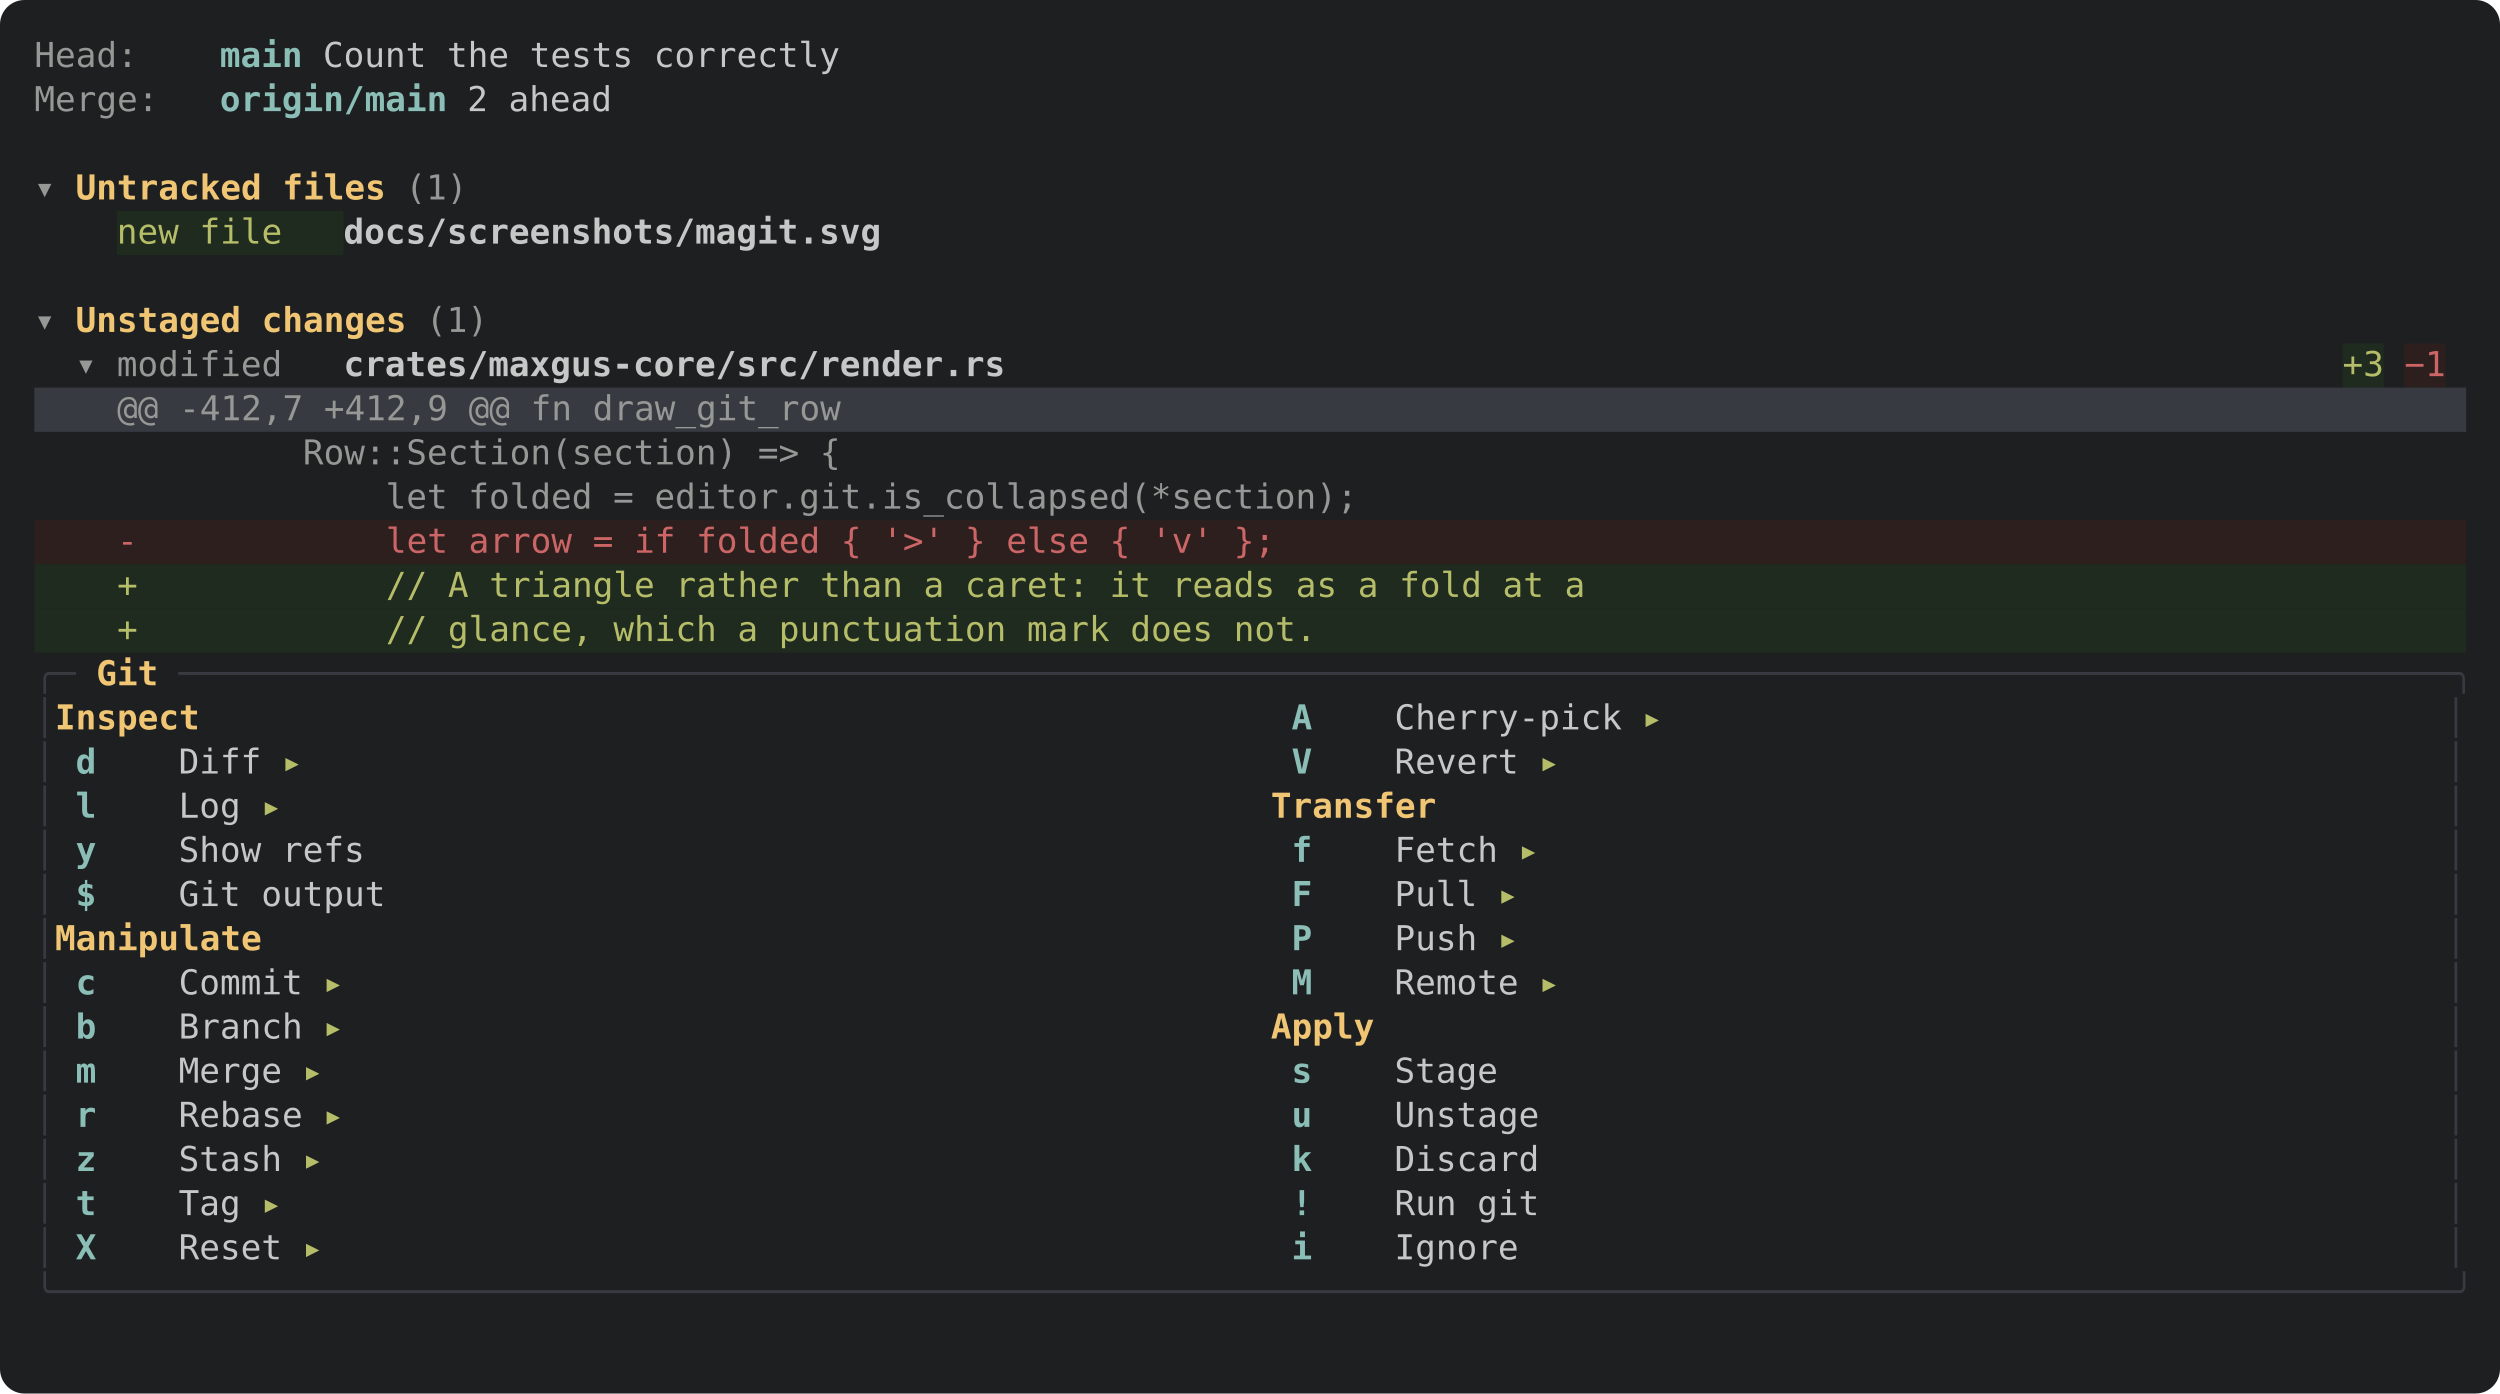
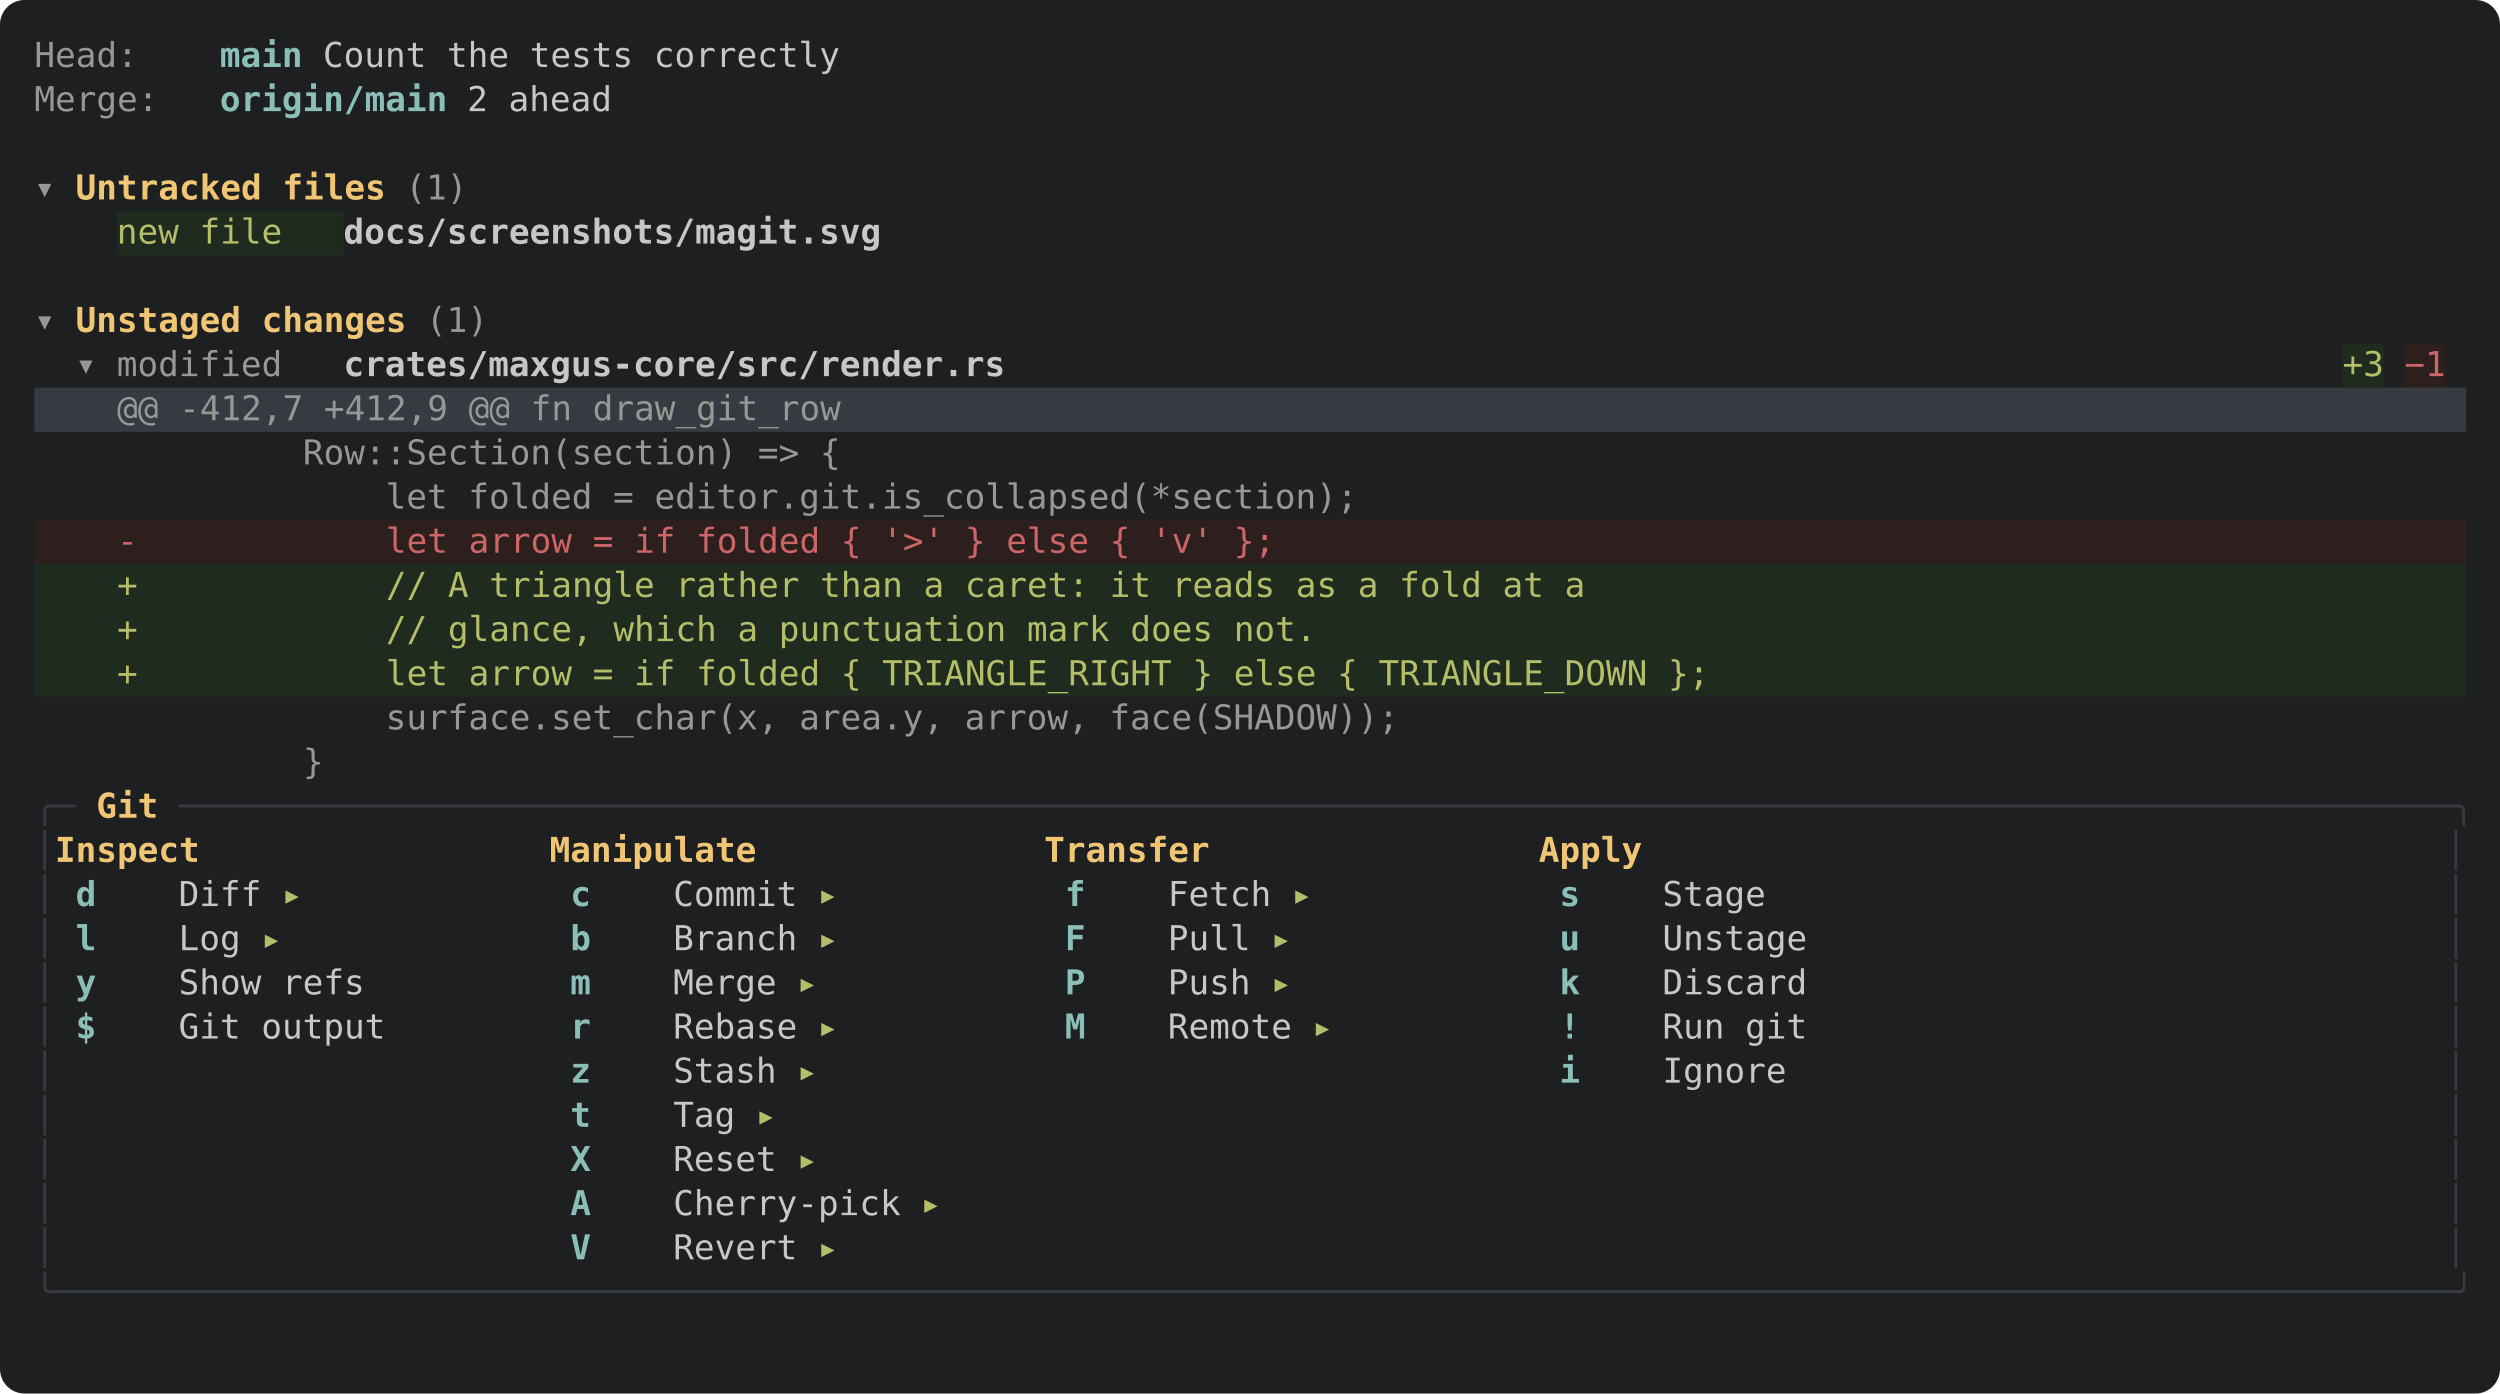
<svg xmlns="http://www.w3.org/2000/svg" width="1019" height="568" viewBox="0 0 1019 568" font-family="ui-monospace, SFMono-Regular, 'SF Mono', Menlo, Consolas, 'DejaVu Sans Mono', monospace" font-size="14" role="img" aria-label="maxgus">
  <rect width="1019" height="568" rx="10" fill="#1d1f21" />
  <rect x="47.6" y="86.0" width="92.4" height="18" fill="#1f2b1f" />
  <rect x="954.8" y="140.0" width="16.8" height="18" fill="#1f2b1f" />
  <rect x="980.0" y="140.0" width="16.8" height="18" fill="#2e1f1f" />
  <rect x="14.0" y="158.0" width="991.2" height="18" fill="#373b41" />
  <rect x="14.0" y="212.0" width="991.2" height="18" fill="#2e1f1f" />
  <rect x="14.0" y="230.0" width="991.2" height="18" fill="#1f2b1f" />
  <rect x="14.0" y="248.0" width="991.2" height="18" fill="#1f2b1f" />
+   <rect x="14.0" y="266.0" width="991.2" height="18" fill="#1f2b1f" />
  <text x="14.0" y="27.3" fill="#969896" textLength="42.0" lengthAdjust="spacing" xml:space="preserve">Head:</text>
  <text x="89.6" y="27.3" fill="#8abeb7" font-weight="bold" textLength="33.6" lengthAdjust="spacing" xml:space="preserve">main</text>
  <text x="123.2" y="27.3" fill="#c5c8c6" textLength="882.0" lengthAdjust="spacing" xml:space="preserve"> Count the tests correctly                                                                               </text>
  <text x="14.0" y="45.3" fill="#969896" textLength="50.4" lengthAdjust="spacing" xml:space="preserve">Merge:</text>
  <text x="89.6" y="45.3" fill="#8abeb7" font-weight="bold" textLength="92.4" lengthAdjust="spacing" xml:space="preserve">origin/main</text>
  <text x="182.0" y="45.3" fill="#c5c8c6" textLength="823.2" lengthAdjust="spacing" xml:space="preserve"> 2 ahead                                                                                          </text>
  <text x="14.0" y="81.3" fill="#969896" textLength="8.4" lengthAdjust="spacing" xml:space="preserve">▾</text>
  <text x="30.8" y="81.3" fill="#f0c674" font-weight="bold" textLength="126.0" lengthAdjust="spacing" xml:space="preserve">Untracked files</text>
  <text x="156.8" y="81.3" fill="#969896" textLength="33.6" lengthAdjust="spacing" xml:space="preserve"> (1)</text>
  <text x="47.6" y="99.3" fill="#b5bd68" textLength="92.4" lengthAdjust="spacing" xml:space="preserve">new file   </text>
  <text x="140.0" y="99.3" fill="#c5c8c6" font-weight="bold" textLength="218.4" lengthAdjust="spacing" xml:space="preserve">docs/screenshots/magit.svg</text>
  <text x="14.0" y="135.3" fill="#969896" textLength="8.4" lengthAdjust="spacing" xml:space="preserve">▾</text>
  <text x="30.8" y="135.3" fill="#f0c674" font-weight="bold" textLength="134.4" lengthAdjust="spacing" xml:space="preserve">Unstaged changes</text>
  <text x="165.2" y="135.3" fill="#969896" textLength="33.6" lengthAdjust="spacing" xml:space="preserve"> (1)</text>
  <text x="30.8" y="153.3" fill="#969896" textLength="8.4" lengthAdjust="spacing" xml:space="preserve">▾</text>
  <text x="47.6" y="153.3" fill="#969896" textLength="92.4" lengthAdjust="spacing" xml:space="preserve">modified   </text>
  <text x="140.0" y="153.3" fill="#c5c8c6" font-weight="bold" textLength="268.8" lengthAdjust="spacing" xml:space="preserve">crates/maxgus-core/src/render.rs</text>
  <text x="954.8" y="153.3" fill="#b5bd68" textLength="16.8" lengthAdjust="spacing" xml:space="preserve">+3</text>
  <text x="980.0" y="153.3" fill="#cc6666" textLength="16.8" lengthAdjust="spacing" xml:space="preserve">−1</text>
  <text x="14.0" y="171.3" fill="#969896" textLength="991.2" lengthAdjust="spacing" xml:space="preserve">    @@ -412,7 +412,9 @@ fn draw_git_row                                                                               </text>
  <text x="47.6" y="189.3" fill="#969896" textLength="294.0" lengthAdjust="spacing" xml:space="preserve">         Row::Section(section) =&gt; {</text>
  <text x="47.6" y="207.3" fill="#969896" textLength="504.0" lengthAdjust="spacing" xml:space="preserve">             let folded = editor.git.is_collapsed(*section);</text>
  <text x="14.0" y="225.3" fill="#cc6666" textLength="991.2" lengthAdjust="spacing" xml:space="preserve">    -            let arrow = if folded { '&gt;' } else { 'v' };                                                          </text>
  <text x="14.0" y="243.3" fill="#b5bd68" textLength="991.2" lengthAdjust="spacing" xml:space="preserve">    +            // A triangle rather than a caret: it reads as a fold at a                                           </text>
  <text x="14.0" y="261.3" fill="#b5bd68" textLength="991.2" lengthAdjust="spacing" xml:space="preserve">    +            // glance, which a punctuation mark does not.                                                        </text>
-   <text x="14.0" y="279.3" fill="#373b41" textLength="16.8" lengthAdjust="spacing" xml:space="preserve">╭─</text>
-   <text x="30.8" y="279.3" fill="#f0c674" font-weight="bold" textLength="42.0" lengthAdjust="spacing" xml:space="preserve"> Git </text>
-   <text x="72.8" y="279.3" fill="#373b41" textLength="932.4" lengthAdjust="spacing" xml:space="preserve">──────────────────────────────────────────────────────────────────────────────────────────────────────────────╮</text>
-   <text x="14.0" y="297.3" fill="#373b41" textLength="8.4" lengthAdjust="spacing" xml:space="preserve">│</text>
-   <text x="22.4" y="297.3" fill="#f0c674" font-weight="bold" textLength="58.8" lengthAdjust="spacing" xml:space="preserve">Inspect</text>
-   <text x="518.0" y="297.3" fill="#8abeb7" font-weight="bold" textLength="50.4" lengthAdjust="spacing" xml:space="preserve"> A    </text>
-   <text x="568.4" y="297.3" fill="#c5c8c6" textLength="92.4" lengthAdjust="spacing" xml:space="preserve">Cherry-pick</text>
-   <text x="660.8" y="297.3" fill="#b5bd68" font-weight="bold" textLength="16.8" lengthAdjust="spacing" xml:space="preserve"> ▸</text>
-   <text x="996.8" y="297.3" fill="#373b41" textLength="8.4" lengthAdjust="spacing" xml:space="preserve">│</text>
-   <text x="14.0" y="315.3" fill="#373b41" textLength="8.4" lengthAdjust="spacing" xml:space="preserve">│</text>
-   <text x="22.4" y="315.3" fill="#8abeb7" font-weight="bold" textLength="50.4" lengthAdjust="spacing" xml:space="preserve"> d    </text>
-   <text x="72.8" y="315.3" fill="#c5c8c6" textLength="33.6" lengthAdjust="spacing" xml:space="preserve">Diff</text>
-   <text x="106.4" y="315.3" fill="#b5bd68" font-weight="bold" textLength="16.8" lengthAdjust="spacing" xml:space="preserve"> ▸</text>
-   <text x="518.0" y="315.3" fill="#8abeb7" font-weight="bold" textLength="50.4" lengthAdjust="spacing" xml:space="preserve"> V    </text>
-   <text x="568.4" y="315.3" fill="#c5c8c6" textLength="50.4" lengthAdjust="spacing" xml:space="preserve">Revert</text>
-   <text x="618.8" y="315.3" fill="#b5bd68" font-weight="bold" textLength="16.8" lengthAdjust="spacing" xml:space="preserve"> ▸</text>
-   <text x="996.8" y="315.3" fill="#373b41" textLength="8.4" lengthAdjust="spacing" xml:space="preserve">│</text>
-   <text x="14.0" y="333.3" fill="#373b41" textLength="8.4" lengthAdjust="spacing" xml:space="preserve">│</text>
-   <text x="22.4" y="333.3" fill="#8abeb7" font-weight="bold" textLength="50.4" lengthAdjust="spacing" xml:space="preserve"> l    </text>
-   <text x="72.8" y="333.3" fill="#c5c8c6" textLength="25.2" lengthAdjust="spacing" xml:space="preserve">Log</text>
-   <text x="98.0" y="333.3" fill="#b5bd68" font-weight="bold" textLength="16.8" lengthAdjust="spacing" xml:space="preserve"> ▸</text>
-   <text x="518.0" y="333.3" fill="#f0c674" font-weight="bold" textLength="67.2" lengthAdjust="spacing" xml:space="preserve">Transfer</text>
-   <text x="996.8" y="333.3" fill="#373b41" textLength="8.4" lengthAdjust="spacing" xml:space="preserve">│</text>
+   <text x="14.0" y="279.3" fill="#b5bd68" textLength="991.2" lengthAdjust="spacing" xml:space="preserve">    +            let arrow = if folded { TRIANGLE_RIGHT } else { TRIANGLE_DOWN };                                     </text>
+   <text x="47.6" y="297.3" fill="#969896" textLength="520.8" lengthAdjust="spacing" xml:space="preserve">             surface.set_char(x, area.y, arrow, face(SHADOW));</text>
+   <text x="47.6" y="315.3" fill="#969896" textLength="84.0" lengthAdjust="spacing" xml:space="preserve">         }</text>
+   <text x="14.0" y="333.3" fill="#373b41" textLength="16.8" lengthAdjust="spacing" xml:space="preserve">╭─</text>
+   <text x="30.8" y="333.3" fill="#f0c674" font-weight="bold" textLength="42.0" lengthAdjust="spacing" xml:space="preserve"> Git </text>
+   <text x="72.8" y="333.3" fill="#373b41" textLength="932.4" lengthAdjust="spacing" xml:space="preserve">──────────────────────────────────────────────────────────────────────────────────────────────────────────────╮</text>
  <text x="14.0" y="351.3" fill="#373b41" textLength="8.4" lengthAdjust="spacing" xml:space="preserve">│</text>
-   <text x="22.4" y="351.3" fill="#8abeb7" font-weight="bold" textLength="50.4" lengthAdjust="spacing" xml:space="preserve"> y    </text>
-   <text x="72.8" y="351.3" fill="#c5c8c6" textLength="445.2" lengthAdjust="spacing" xml:space="preserve">Show refs                                            </text>
-   <text x="518.0" y="351.3" fill="#8abeb7" font-weight="bold" textLength="50.4" lengthAdjust="spacing" xml:space="preserve"> f    </text>
-   <text x="568.4" y="351.3" fill="#c5c8c6" textLength="42.0" lengthAdjust="spacing" xml:space="preserve">Fetch</text>
-   <text x="610.4" y="351.3" fill="#b5bd68" font-weight="bold" textLength="16.8" lengthAdjust="spacing" xml:space="preserve"> ▸</text>
+   <text x="22.4" y="351.3" fill="#f0c674" font-weight="bold" textLength="58.8" lengthAdjust="spacing" xml:space="preserve">Inspect</text>
+   <text x="224.0" y="351.3" fill="#f0c674" font-weight="bold" textLength="84.0" lengthAdjust="spacing" xml:space="preserve">Manipulate</text>
+   <text x="425.6" y="351.3" fill="#f0c674" font-weight="bold" textLength="67.2" lengthAdjust="spacing" xml:space="preserve">Transfer</text>
+   <text x="627.2" y="351.3" fill="#f0c674" font-weight="bold" textLength="42.0" lengthAdjust="spacing" xml:space="preserve">Apply</text>
  <text x="996.8" y="351.3" fill="#373b41" textLength="8.4" lengthAdjust="spacing" xml:space="preserve">│</text>
  <text x="14.0" y="369.3" fill="#373b41" textLength="8.4" lengthAdjust="spacing" xml:space="preserve">│</text>
-   <text x="22.4" y="369.3" fill="#8abeb7" font-weight="bold" textLength="50.4" lengthAdjust="spacing" xml:space="preserve"> $    </text>
-   <text x="72.8" y="369.3" fill="#c5c8c6" textLength="445.2" lengthAdjust="spacing" xml:space="preserve">Git output                                           </text>
-   <text x="518.0" y="369.3" fill="#8abeb7" font-weight="bold" textLength="50.4" lengthAdjust="spacing" xml:space="preserve"> F    </text>
-   <text x="568.4" y="369.3" fill="#c5c8c6" textLength="33.6" lengthAdjust="spacing" xml:space="preserve">Pull</text>
-   <text x="602.0" y="369.3" fill="#b5bd68" font-weight="bold" textLength="16.8" lengthAdjust="spacing" xml:space="preserve"> ▸</text>
+   <text x="22.4" y="369.3" fill="#8abeb7" font-weight="bold" textLength="50.4" lengthAdjust="spacing" xml:space="preserve"> d    </text>
+   <text x="72.8" y="369.3" fill="#c5c8c6" textLength="33.6" lengthAdjust="spacing" xml:space="preserve">Diff</text>
+   <text x="106.4" y="369.3" fill="#b5bd68" font-weight="bold" textLength="16.8" lengthAdjust="spacing" xml:space="preserve"> ▸</text>
+   <text x="224.0" y="369.3" fill="#8abeb7" font-weight="bold" textLength="50.4" lengthAdjust="spacing" xml:space="preserve"> c    </text>
+   <text x="274.4" y="369.3" fill="#c5c8c6" textLength="50.4" lengthAdjust="spacing" xml:space="preserve">Commit</text>
+   <text x="324.8" y="369.3" fill="#b5bd68" font-weight="bold" textLength="16.8" lengthAdjust="spacing" xml:space="preserve"> ▸</text>
+   <text x="425.6" y="369.3" fill="#8abeb7" font-weight="bold" textLength="50.4" lengthAdjust="spacing" xml:space="preserve"> f    </text>
+   <text x="476.0" y="369.3" fill="#c5c8c6" textLength="42.0" lengthAdjust="spacing" xml:space="preserve">Fetch</text>
+   <text x="518.0" y="369.3" fill="#b5bd68" font-weight="bold" textLength="16.8" lengthAdjust="spacing" xml:space="preserve"> ▸</text>
+   <text x="627.2" y="369.3" fill="#8abeb7" font-weight="bold" textLength="50.4" lengthAdjust="spacing" xml:space="preserve"> s    </text>
+   <text x="677.6" y="369.3" fill="#c5c8c6" textLength="319.2" lengthAdjust="spacing" xml:space="preserve">Stage                                 </text>
  <text x="996.8" y="369.3" fill="#373b41" textLength="8.4" lengthAdjust="spacing" xml:space="preserve">│</text>
  <text x="14.0" y="387.3" fill="#373b41" textLength="8.4" lengthAdjust="spacing" xml:space="preserve">│</text>
-   <text x="22.4" y="387.3" fill="#f0c674" font-weight="bold" textLength="84.0" lengthAdjust="spacing" xml:space="preserve">Manipulate</text>
-   <text x="518.0" y="387.3" fill="#8abeb7" font-weight="bold" textLength="50.4" lengthAdjust="spacing" xml:space="preserve"> P    </text>
-   <text x="568.4" y="387.3" fill="#c5c8c6" textLength="33.6" lengthAdjust="spacing" xml:space="preserve">Push</text>
-   <text x="602.0" y="387.3" fill="#b5bd68" font-weight="bold" textLength="16.8" lengthAdjust="spacing" xml:space="preserve"> ▸</text>
+   <text x="22.4" y="387.3" fill="#8abeb7" font-weight="bold" textLength="50.4" lengthAdjust="spacing" xml:space="preserve"> l    </text>
+   <text x="72.8" y="387.3" fill="#c5c8c6" textLength="25.2" lengthAdjust="spacing" xml:space="preserve">Log</text>
+   <text x="98.0" y="387.3" fill="#b5bd68" font-weight="bold" textLength="16.8" lengthAdjust="spacing" xml:space="preserve"> ▸</text>
+   <text x="224.0" y="387.3" fill="#8abeb7" font-weight="bold" textLength="50.4" lengthAdjust="spacing" xml:space="preserve"> b    </text>
+   <text x="274.4" y="387.3" fill="#c5c8c6" textLength="50.4" lengthAdjust="spacing" xml:space="preserve">Branch</text>
+   <text x="324.8" y="387.3" fill="#b5bd68" font-weight="bold" textLength="16.8" lengthAdjust="spacing" xml:space="preserve"> ▸</text>
+   <text x="425.6" y="387.3" fill="#8abeb7" font-weight="bold" textLength="50.4" lengthAdjust="spacing" xml:space="preserve"> F    </text>
+   <text x="476.0" y="387.3" fill="#c5c8c6" textLength="33.6" lengthAdjust="spacing" xml:space="preserve">Pull</text>
+   <text x="509.6" y="387.3" fill="#b5bd68" font-weight="bold" textLength="16.8" lengthAdjust="spacing" xml:space="preserve"> ▸</text>
+   <text x="627.2" y="387.3" fill="#8abeb7" font-weight="bold" textLength="50.4" lengthAdjust="spacing" xml:space="preserve"> u    </text>
+   <text x="677.6" y="387.3" fill="#c5c8c6" textLength="319.2" lengthAdjust="spacing" xml:space="preserve">Unstage                               </text>
  <text x="996.8" y="387.3" fill="#373b41" textLength="8.4" lengthAdjust="spacing" xml:space="preserve">│</text>
  <text x="14.0" y="405.3" fill="#373b41" textLength="8.4" lengthAdjust="spacing" xml:space="preserve">│</text>
-   <text x="22.4" y="405.3" fill="#8abeb7" font-weight="bold" textLength="50.4" lengthAdjust="spacing" xml:space="preserve"> c    </text>
-   <text x="72.8" y="405.3" fill="#c5c8c6" textLength="50.4" lengthAdjust="spacing" xml:space="preserve">Commit</text>
-   <text x="123.2" y="405.3" fill="#b5bd68" font-weight="bold" textLength="16.8" lengthAdjust="spacing" xml:space="preserve"> ▸</text>
-   <text x="518.0" y="405.3" fill="#8abeb7" font-weight="bold" textLength="50.4" lengthAdjust="spacing" xml:space="preserve"> M    </text>
-   <text x="568.4" y="405.3" fill="#c5c8c6" textLength="50.4" lengthAdjust="spacing" xml:space="preserve">Remote</text>
-   <text x="618.8" y="405.3" fill="#b5bd68" font-weight="bold" textLength="16.8" lengthAdjust="spacing" xml:space="preserve"> ▸</text>
+   <text x="22.4" y="405.3" fill="#8abeb7" font-weight="bold" textLength="50.4" lengthAdjust="spacing" xml:space="preserve"> y    </text>
+   <text x="72.8" y="405.3" fill="#c5c8c6" textLength="151.2" lengthAdjust="spacing" xml:space="preserve">Show refs         </text>
+   <text x="224.0" y="405.3" fill="#8abeb7" font-weight="bold" textLength="50.4" lengthAdjust="spacing" xml:space="preserve"> m    </text>
+   <text x="274.4" y="405.3" fill="#c5c8c6" textLength="42.0" lengthAdjust="spacing" xml:space="preserve">Merge</text>
+   <text x="316.4" y="405.3" fill="#b5bd68" font-weight="bold" textLength="16.8" lengthAdjust="spacing" xml:space="preserve"> ▸</text>
+   <text x="425.6" y="405.3" fill="#8abeb7" font-weight="bold" textLength="50.4" lengthAdjust="spacing" xml:space="preserve"> P    </text>
+   <text x="476.0" y="405.3" fill="#c5c8c6" textLength="33.6" lengthAdjust="spacing" xml:space="preserve">Push</text>
+   <text x="509.6" y="405.3" fill="#b5bd68" font-weight="bold" textLength="16.8" lengthAdjust="spacing" xml:space="preserve"> ▸</text>
+   <text x="627.2" y="405.3" fill="#8abeb7" font-weight="bold" textLength="50.4" lengthAdjust="spacing" xml:space="preserve"> k    </text>
+   <text x="677.6" y="405.3" fill="#c5c8c6" textLength="319.2" lengthAdjust="spacing" xml:space="preserve">Discard                               </text>
  <text x="996.8" y="405.3" fill="#373b41" textLength="8.4" lengthAdjust="spacing" xml:space="preserve">│</text>
  <text x="14.0" y="423.3" fill="#373b41" textLength="8.4" lengthAdjust="spacing" xml:space="preserve">│</text>
-   <text x="22.4" y="423.3" fill="#8abeb7" font-weight="bold" textLength="50.4" lengthAdjust="spacing" xml:space="preserve"> b    </text>
-   <text x="72.8" y="423.3" fill="#c5c8c6" textLength="50.4" lengthAdjust="spacing" xml:space="preserve">Branch</text>
-   <text x="123.2" y="423.3" fill="#b5bd68" font-weight="bold" textLength="16.8" lengthAdjust="spacing" xml:space="preserve"> ▸</text>
-   <text x="518.0" y="423.3" fill="#f0c674" font-weight="bold" textLength="42.0" lengthAdjust="spacing" xml:space="preserve">Apply</text>
+   <text x="22.4" y="423.3" fill="#8abeb7" font-weight="bold" textLength="50.4" lengthAdjust="spacing" xml:space="preserve"> $    </text>
+   <text x="72.8" y="423.3" fill="#c5c8c6" textLength="151.2" lengthAdjust="spacing" xml:space="preserve">Git output        </text>
+   <text x="224.0" y="423.3" fill="#8abeb7" font-weight="bold" textLength="50.4" lengthAdjust="spacing" xml:space="preserve"> r    </text>
+   <text x="274.4" y="423.3" fill="#c5c8c6" textLength="50.4" lengthAdjust="spacing" xml:space="preserve">Rebase</text>
+   <text x="324.8" y="423.3" fill="#b5bd68" font-weight="bold" textLength="16.8" lengthAdjust="spacing" xml:space="preserve"> ▸</text>
+   <text x="425.6" y="423.3" fill="#8abeb7" font-weight="bold" textLength="50.4" lengthAdjust="spacing" xml:space="preserve"> M    </text>
+   <text x="476.0" y="423.3" fill="#c5c8c6" textLength="50.4" lengthAdjust="spacing" xml:space="preserve">Remote</text>
+   <text x="526.4" y="423.3" fill="#b5bd68" font-weight="bold" textLength="16.8" lengthAdjust="spacing" xml:space="preserve"> ▸</text>
+   <text x="627.2" y="423.3" fill="#8abeb7" font-weight="bold" textLength="50.4" lengthAdjust="spacing" xml:space="preserve"> !    </text>
+   <text x="677.6" y="423.3" fill="#c5c8c6" textLength="319.2" lengthAdjust="spacing" xml:space="preserve">Run git                               </text>
  <text x="996.8" y="423.3" fill="#373b41" textLength="8.4" lengthAdjust="spacing" xml:space="preserve">│</text>
  <text x="14.0" y="441.3" fill="#373b41" textLength="8.4" lengthAdjust="spacing" xml:space="preserve">│</text>
-   <text x="22.4" y="441.3" fill="#8abeb7" font-weight="bold" textLength="50.4" lengthAdjust="spacing" xml:space="preserve"> m    </text>
-   <text x="72.8" y="441.3" fill="#c5c8c6" textLength="42.0" lengthAdjust="spacing" xml:space="preserve">Merge</text>
-   <text x="114.8" y="441.3" fill="#b5bd68" font-weight="bold" textLength="16.8" lengthAdjust="spacing" xml:space="preserve"> ▸</text>
-   <text x="518.0" y="441.3" fill="#8abeb7" font-weight="bold" textLength="50.4" lengthAdjust="spacing" xml:space="preserve"> s    </text>
-   <text x="568.4" y="441.3" fill="#c5c8c6" textLength="428.4" lengthAdjust="spacing" xml:space="preserve">Stage                                              </text>
+   <text x="224.0" y="441.3" fill="#8abeb7" font-weight="bold" textLength="50.4" lengthAdjust="spacing" xml:space="preserve"> z    </text>
+   <text x="274.4" y="441.3" fill="#c5c8c6" textLength="42.0" lengthAdjust="spacing" xml:space="preserve">Stash</text>
+   <text x="316.4" y="441.3" fill="#b5bd68" font-weight="bold" textLength="16.8" lengthAdjust="spacing" xml:space="preserve"> ▸</text>
+   <text x="627.2" y="441.3" fill="#8abeb7" font-weight="bold" textLength="50.4" lengthAdjust="spacing" xml:space="preserve"> i    </text>
+   <text x="677.6" y="441.3" fill="#c5c8c6" textLength="319.2" lengthAdjust="spacing" xml:space="preserve">Ignore                                </text>
  <text x="996.8" y="441.3" fill="#373b41" textLength="8.4" lengthAdjust="spacing" xml:space="preserve">│</text>
  <text x="14.0" y="459.3" fill="#373b41" textLength="8.4" lengthAdjust="spacing" xml:space="preserve">│</text>
-   <text x="22.4" y="459.3" fill="#8abeb7" font-weight="bold" textLength="50.4" lengthAdjust="spacing" xml:space="preserve"> r    </text>
-   <text x="72.8" y="459.3" fill="#c5c8c6" textLength="50.4" lengthAdjust="spacing" xml:space="preserve">Rebase</text>
-   <text x="123.2" y="459.3" fill="#b5bd68" font-weight="bold" textLength="16.8" lengthAdjust="spacing" xml:space="preserve"> ▸</text>
-   <text x="518.0" y="459.3" fill="#8abeb7" font-weight="bold" textLength="50.4" lengthAdjust="spacing" xml:space="preserve"> u    </text>
-   <text x="568.4" y="459.3" fill="#c5c8c6" textLength="428.4" lengthAdjust="spacing" xml:space="preserve">Unstage                                            </text>
+   <text x="224.0" y="459.3" fill="#8abeb7" font-weight="bold" textLength="50.4" lengthAdjust="spacing" xml:space="preserve"> t    </text>
+   <text x="274.4" y="459.3" fill="#c5c8c6" textLength="25.2" lengthAdjust="spacing" xml:space="preserve">Tag</text>
+   <text x="299.6" y="459.3" fill="#b5bd68" font-weight="bold" textLength="16.8" lengthAdjust="spacing" xml:space="preserve"> ▸</text>
  <text x="996.8" y="459.3" fill="#373b41" textLength="8.4" lengthAdjust="spacing" xml:space="preserve">│</text>
  <text x="14.0" y="477.3" fill="#373b41" textLength="8.4" lengthAdjust="spacing" xml:space="preserve">│</text>
-   <text x="22.4" y="477.3" fill="#8abeb7" font-weight="bold" textLength="50.4" lengthAdjust="spacing" xml:space="preserve"> z    </text>
-   <text x="72.8" y="477.3" fill="#c5c8c6" textLength="42.0" lengthAdjust="spacing" xml:space="preserve">Stash</text>
-   <text x="114.8" y="477.3" fill="#b5bd68" font-weight="bold" textLength="16.8" lengthAdjust="spacing" xml:space="preserve"> ▸</text>
-   <text x="518.0" y="477.3" fill="#8abeb7" font-weight="bold" textLength="50.4" lengthAdjust="spacing" xml:space="preserve"> k    </text>
-   <text x="568.4" y="477.3" fill="#c5c8c6" textLength="428.4" lengthAdjust="spacing" xml:space="preserve">Discard                                            </text>
+   <text x="224.0" y="477.3" fill="#8abeb7" font-weight="bold" textLength="50.4" lengthAdjust="spacing" xml:space="preserve"> X    </text>
+   <text x="274.4" y="477.3" fill="#c5c8c6" textLength="42.0" lengthAdjust="spacing" xml:space="preserve">Reset</text>
+   <text x="316.4" y="477.3" fill="#b5bd68" font-weight="bold" textLength="16.8" lengthAdjust="spacing" xml:space="preserve"> ▸</text>
  <text x="996.8" y="477.3" fill="#373b41" textLength="8.4" lengthAdjust="spacing" xml:space="preserve">│</text>
  <text x="14.0" y="495.3" fill="#373b41" textLength="8.4" lengthAdjust="spacing" xml:space="preserve">│</text>
-   <text x="22.4" y="495.3" fill="#8abeb7" font-weight="bold" textLength="50.4" lengthAdjust="spacing" xml:space="preserve"> t    </text>
-   <text x="72.8" y="495.3" fill="#c5c8c6" textLength="25.2" lengthAdjust="spacing" xml:space="preserve">Tag</text>
-   <text x="98.0" y="495.3" fill="#b5bd68" font-weight="bold" textLength="16.8" lengthAdjust="spacing" xml:space="preserve"> ▸</text>
-   <text x="518.0" y="495.3" fill="#8abeb7" font-weight="bold" textLength="50.4" lengthAdjust="spacing" xml:space="preserve"> !    </text>
-   <text x="568.4" y="495.3" fill="#c5c8c6" textLength="428.4" lengthAdjust="spacing" xml:space="preserve">Run git                                            </text>
+   <text x="224.0" y="495.3" fill="#8abeb7" font-weight="bold" textLength="50.4" lengthAdjust="spacing" xml:space="preserve"> A    </text>
+   <text x="274.4" y="495.3" fill="#c5c8c6" textLength="92.4" lengthAdjust="spacing" xml:space="preserve">Cherry-pick</text>
+   <text x="366.8" y="495.3" fill="#b5bd68" font-weight="bold" textLength="16.8" lengthAdjust="spacing" xml:space="preserve"> ▸</text>
  <text x="996.8" y="495.3" fill="#373b41" textLength="8.4" lengthAdjust="spacing" xml:space="preserve">│</text>
  <text x="14.0" y="513.3" fill="#373b41" textLength="8.4" lengthAdjust="spacing" xml:space="preserve">│</text>
-   <text x="22.4" y="513.3" fill="#8abeb7" font-weight="bold" textLength="50.4" lengthAdjust="spacing" xml:space="preserve"> X    </text>
-   <text x="72.8" y="513.3" fill="#c5c8c6" textLength="42.0" lengthAdjust="spacing" xml:space="preserve">Reset</text>
-   <text x="114.8" y="513.3" fill="#b5bd68" font-weight="bold" textLength="16.8" lengthAdjust="spacing" xml:space="preserve"> ▸</text>
-   <text x="518.0" y="513.3" fill="#8abeb7" font-weight="bold" textLength="50.4" lengthAdjust="spacing" xml:space="preserve"> i    </text>
-   <text x="568.4" y="513.3" fill="#c5c8c6" textLength="428.4" lengthAdjust="spacing" xml:space="preserve">Ignore                                             </text>
+   <text x="224.0" y="513.3" fill="#8abeb7" font-weight="bold" textLength="50.4" lengthAdjust="spacing" xml:space="preserve"> V    </text>
+   <text x="274.4" y="513.3" fill="#c5c8c6" textLength="50.4" lengthAdjust="spacing" xml:space="preserve">Revert</text>
+   <text x="324.8" y="513.3" fill="#b5bd68" font-weight="bold" textLength="16.8" lengthAdjust="spacing" xml:space="preserve"> ▸</text>
  <text x="996.8" y="513.3" fill="#373b41" textLength="8.4" lengthAdjust="spacing" xml:space="preserve">│</text>
  <text x="14.0" y="531.3" fill="#373b41" textLength="991.2" lengthAdjust="spacing" xml:space="preserve">╰────────────────────────────────────────────────────────────────────────────────────────────────────────────────────╯</text>
</svg>
